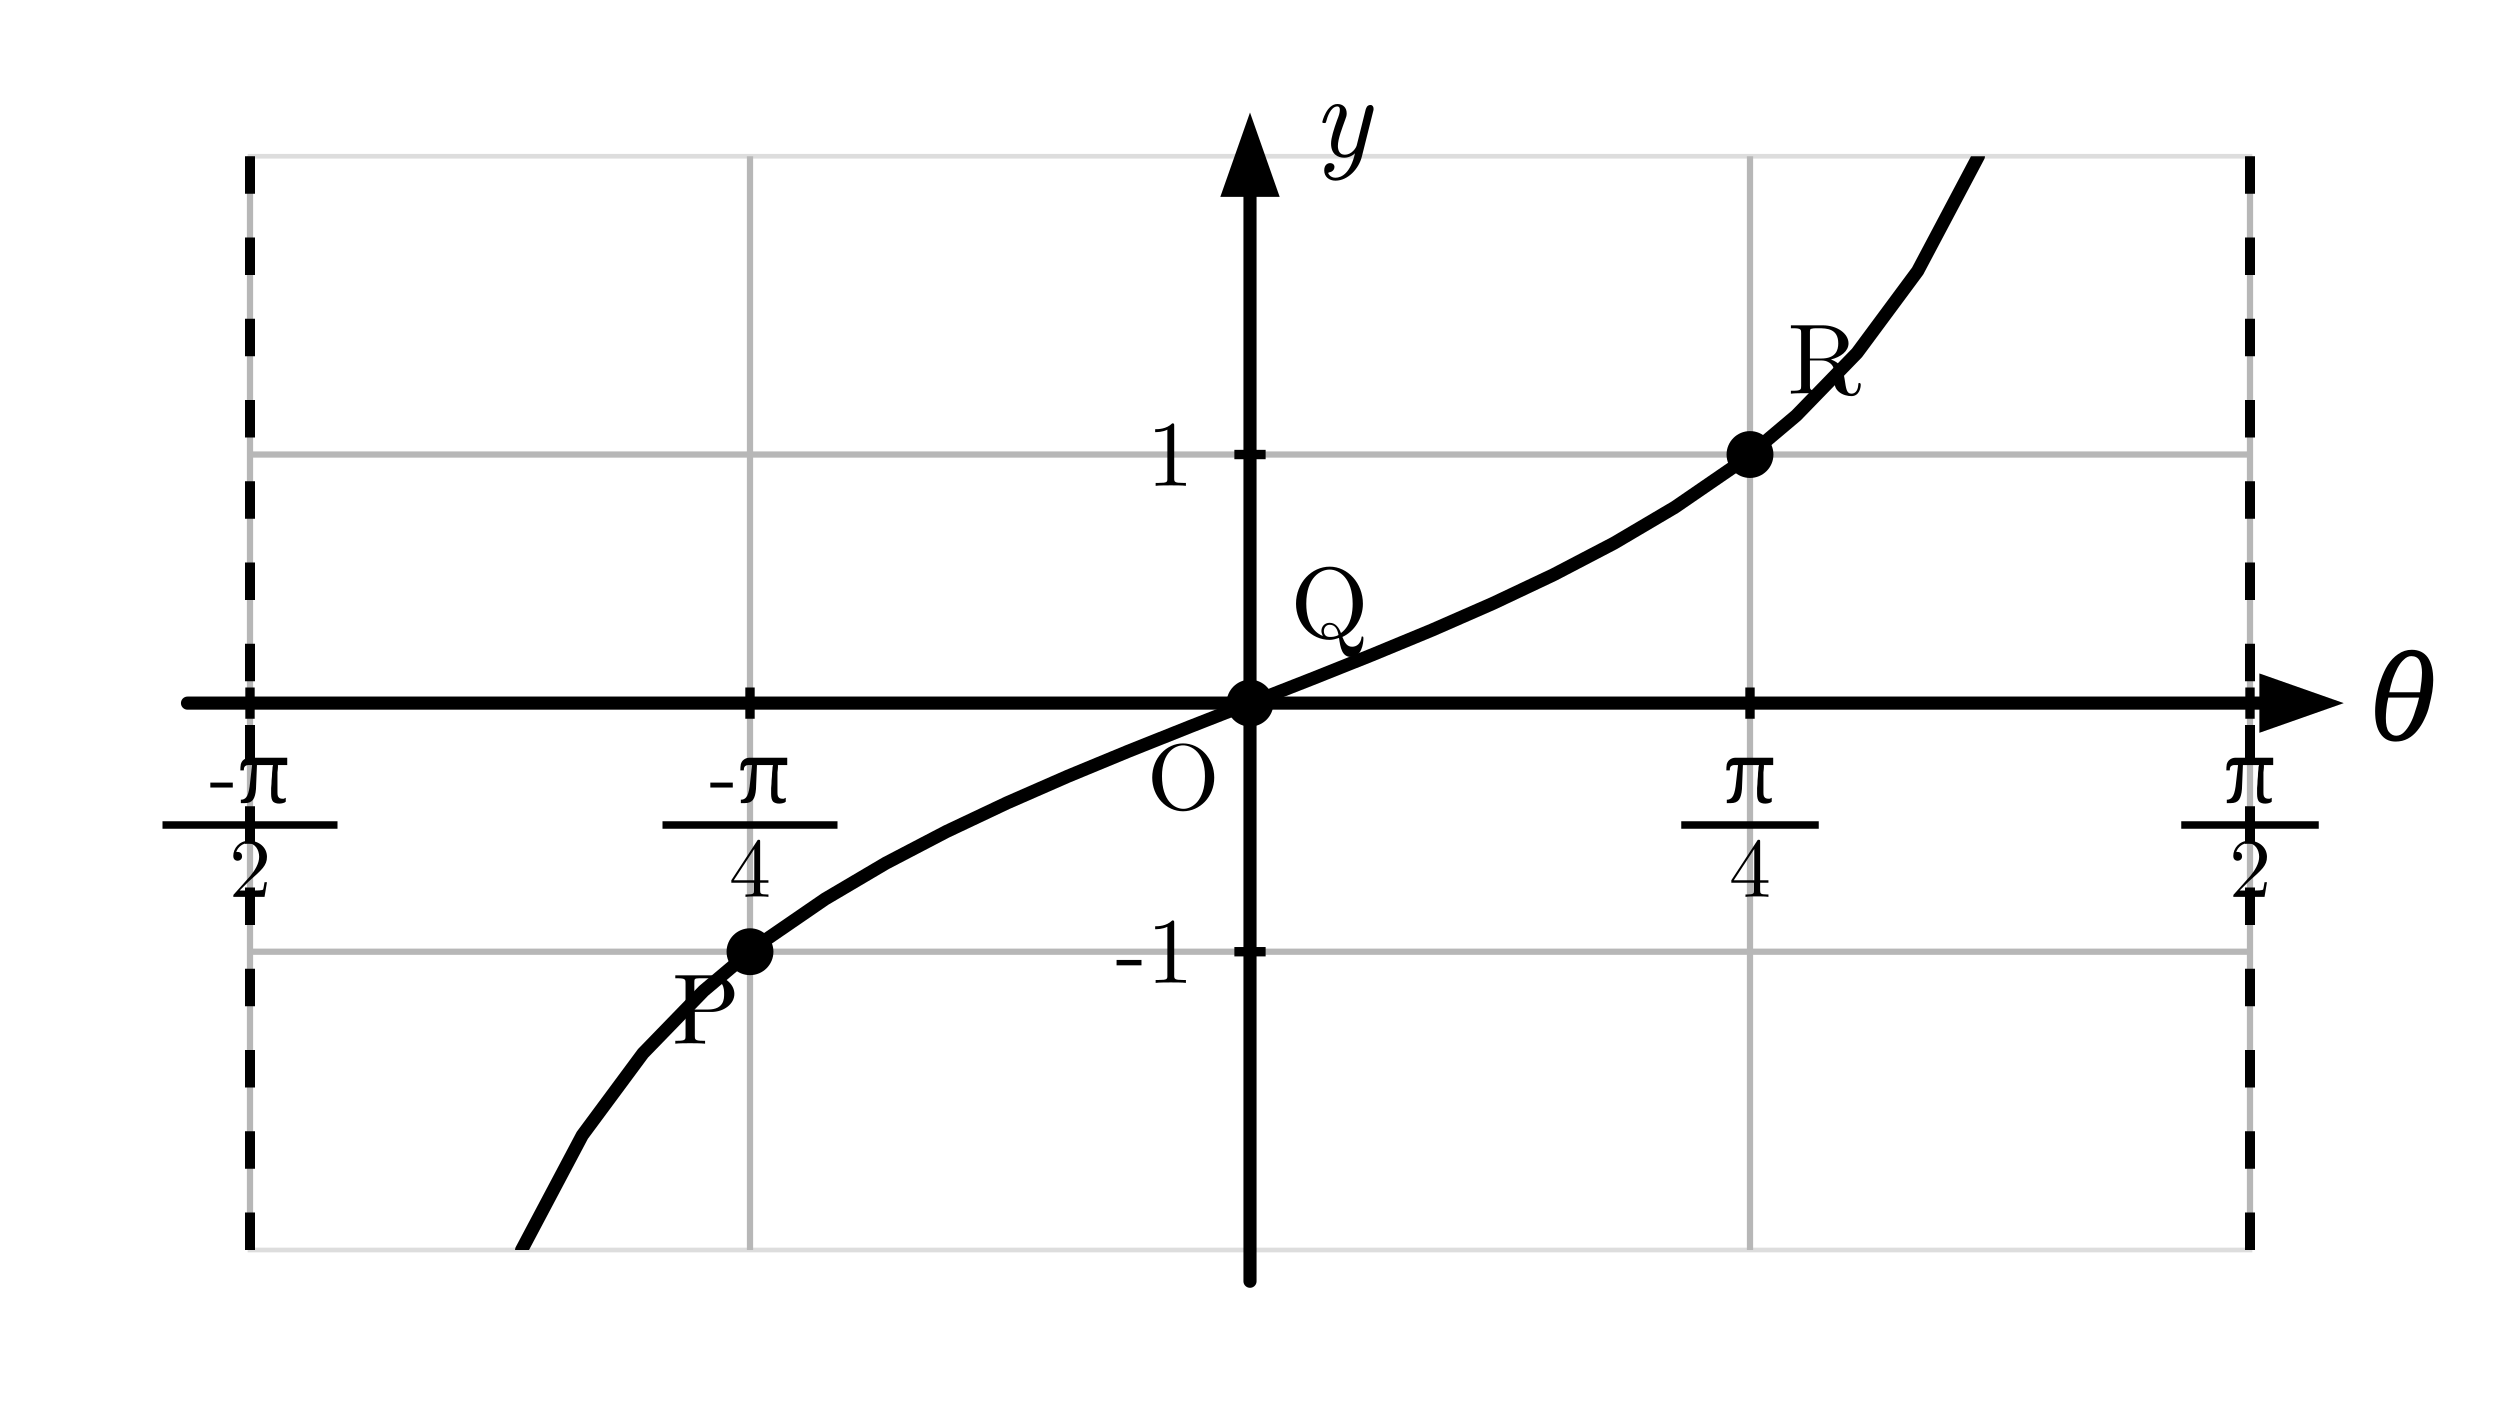
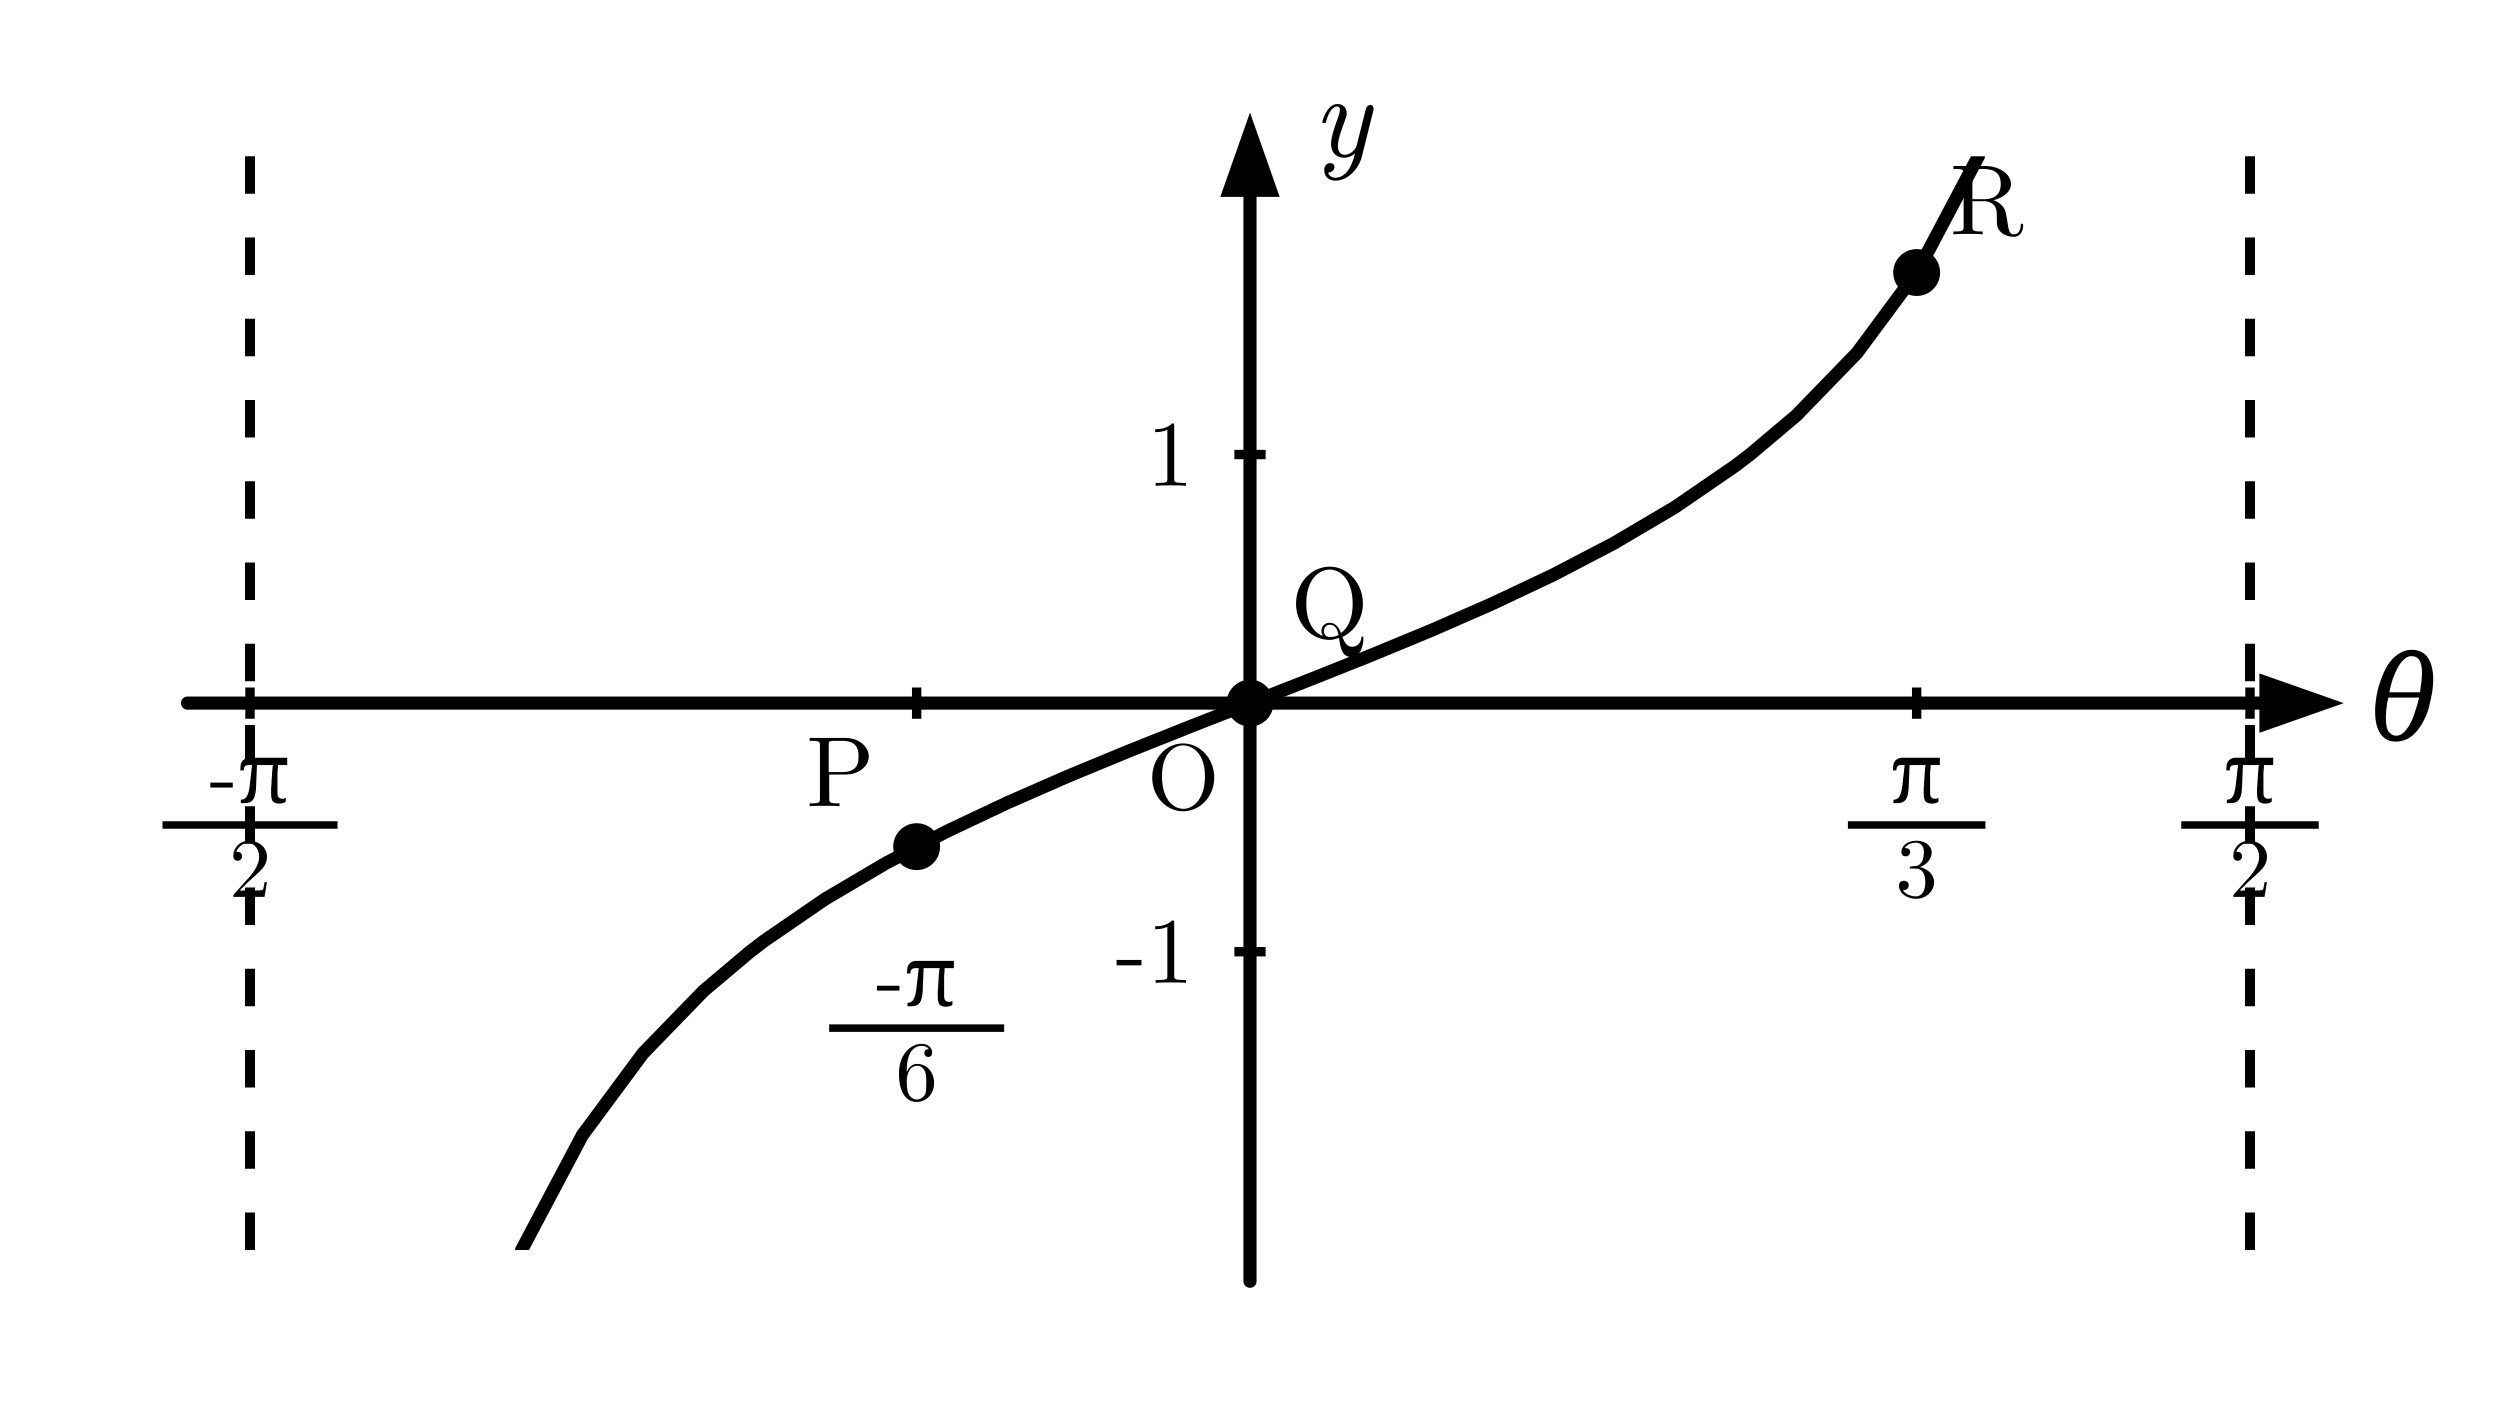
<svg xmlns="http://www.w3.org/2000/svg" width="80mm" height="45mm" viewBox="0 0 80 45">
  <defs>
    <style>
-       .grid {
-         stroke: #b7b7b7;
-         stroke-width: 0.20;
-         fill: none;
-       }
-       .frame-guide {
-         stroke: #dddddd;
-         stroke-width: 0.15;
-         fill: none;
-       }
      .axis {
        stroke: #000000;
        stroke-width: 0.42;
        fill: none;
        stroke-linecap: round;
      }
      .axis-arrow,
      .point {
        fill: #000000;
        stroke: none;
      }
      .tick {
        stroke: #000000;
        stroke-width: 0.30;
      }
      .curve {
        stroke: #000000;
        stroke-width: 0.42;
        fill: none;
        stroke-linecap: round;
        stroke-linejoin: round;
      }
      .asymptote {
        stroke: #000000;
        stroke-width: 0.32;
        fill: none;
        stroke-dasharray: 1.2 1.4;
      }
      .axis-label,
      .tick-label,
      .point-label,
      .frac-text {
        font-family: "CMU Serif", "Latin Modern Roman",
                     "Computer Modern Serif", serif;
        fill: #000000;
      }
      .axis-label {
        font-size: 3.8px;
        font-style: italic;
      }
      .tick-label {
        font-size: 3.0px;
        font-style: normal;
      }
      .point-label {
        font-size: 3.2px;
        font-style: normal;
      }
      .frac-text {
        font-size: 2.7px;
        font-style: normal;
      }
      .frac-line {
        stroke: #000000;
        stroke-width: 0.24;
      }
    </style>
    <clipPath id="graph-clip">
      <rect x="8" y="5" width="64" height="35" />
    </clipPath>
  </defs>
-   <g id="grid-layer">
-     <rect class="frame-guide" x="8" y="5" width="64" height="35" />
-     <line class="grid" x1="8" y1="5" x2="8" y2="40" />
-     <line class="grid" x1="24" y1="5" x2="24" y2="40" />
-     <line class="grid" x1="40" y1="5" x2="40" y2="40" />
-     <line class="grid" x1="56" y1="5" x2="56" y2="40" />
-     <line class="grid" x1="72" y1="5" x2="72" y2="40" />
-     <line class="grid" x1="8" y1="14.545" x2="72" y2="14.545" />
-     <line class="grid" x1="8" y1="22.5" x2="72" y2="22.5" />
-     <line class="grid" x1="8" y1="30.455" x2="72" y2="30.455" />
-   </g>
  <g id="asymptote-layer">
    <line class="asymptote" x1="8" y1="5" x2="8" y2="40" />
    <line class="asymptote" x1="72" y1="5" x2="72" y2="40" />
  </g>
  <g id="axis-layer">
    <line class="axis" x1="6" y1="22.5" x2="72.8" y2="22.5" />
    <polygon class="axis-arrow" points="75,22.5 72.3,21.55 72.3,23.45" />
    <line class="axis" x1="40" y1="41" x2="40" y2="5.8" />
    <polygon class="axis-arrow" points="40,3.6 39.05,6.3 40.95,6.3" />
    <line class="tick" x1="8" y1="22" x2="8" y2="23" />
-     <line class="tick" x1="24" y1="22" x2="24" y2="23" />
-     <line class="tick" x1="56" y1="22" x2="56" y2="23" />
+     <line class="tick" x1="29.333" y1="22" x2="29.333" y2="23" />
+     <line class="tick" x1="61.333" y1="22" x2="61.333" y2="23" />
    <line class="tick" x1="72" y1="22" x2="72" y2="23" />
    <line class="tick" x1="39.5" y1="14.545" x2="40.5" y2="14.545" />
    <line class="tick" x1="39.5" y1="30.455" x2="40.5" y2="30.455" />
    <text class="tick-label" x="36.7" y="25.9">O</text>
    <text class="axis-label" x="75.8" y="23.7">θ</text>
    <text class="axis-label" x="42.0" y="5.0">y</text>
    <g transform="translate(8,25.7)">
      <text class="frac-text" x="0" y="0" text-anchor="middle">-π</text>
      <line class="frac-line" x1="-2.8" y1="0.7" x2="2.8" y2="0.7" />
      <text class="frac-text" x="0" y="3.0" text-anchor="middle">2</text>
    </g>
-     <g transform="translate(24,25.7)">
+     <g transform="translate(29.333,32.2)">
      <text class="frac-text" x="0" y="0" text-anchor="middle">-π</text>
      <line class="frac-line" x1="-2.8" y1="0.7" x2="2.8" y2="0.7" />
-       <text class="frac-text" x="0" y="3.0" text-anchor="middle">4</text>
+       <text class="frac-text" x="0" y="3.0" text-anchor="middle">6</text>
    </g>
-     <g transform="translate(56,25.7)">
+     <g transform="translate(61.333,25.7)">
      <text class="frac-text" x="0" y="0" text-anchor="middle">π</text>
      <line class="frac-line" x1="-2.2" y1="0.7" x2="2.2" y2="0.7" />
-       <text class="frac-text" x="0" y="3.0" text-anchor="middle">4</text>
+       <text class="frac-text" x="0" y="3.0" text-anchor="middle">3</text>
    </g>
    <g transform="translate(72,25.7)">
      <text class="frac-text" x="0" y="0" text-anchor="middle">π</text>
      <line class="frac-line" x1="-2.2" y1="0.7" x2="2.2" y2="0.7" />
      <text class="frac-text" x="0" y="3.0" text-anchor="middle">2</text>
    </g>
    <text class="tick-label" x="38.2" y="15.545" text-anchor="end">1</text>
    <text class="tick-label" x="38.2" y="31.455" text-anchor="end">-1</text>
  </g>
  <g id="curve-layer" clip-path="url(#graph-clip)">
    <path class="curve" d="M 16.691,40              L 18.634,36.329              L 20.576,33.706              L 22.518,31.705              L 24,30.455              L 24.461,30.103              L 26.403,28.769              L 28.346,27.622              L 30.288,26.608              L 32.230,25.690              L 34.173,24.839              L 36.115,24.036              L 38.058,23.261              L 40,22.5              L 41.942,21.739              L 43.885,20.964              L 45.827,20.161              L 47.770,19.310              L 49.712,18.392              L 51.654,17.378              L 53.597,16.231              L 55.539,14.897              L 56,14.545              L 57.482,13.295              L 59.424,11.294              L 61.366,8.671              L 63.309,5" />
  </g>
  <g id="point-layer">
-     <circle class="point" cx="24" cy="30.455" r="0.75" />
+     <circle class="point" cx="29.333" cy="27.093" r="0.75" />
    <circle class="point" cx="40" cy="22.5" r="0.75" />
-     <circle class="point" cx="56" cy="14.545" r="0.75" />
-     <text class="point-label" x="21.5" y="33.4">P</text>
+     <circle class="point" cx="61.333" cy="8.721" r="0.75" />
+     <text class="point-label" x="25.8" y="25.8">P</text>
    <text class="point-label" x="41.3" y="20.4">Q</text>
-     <text class="point-label" x="57.2" y="12.6">R</text>
+     <text class="point-label" x="62.4" y="7.5">R</text>
  </g>
</svg>
